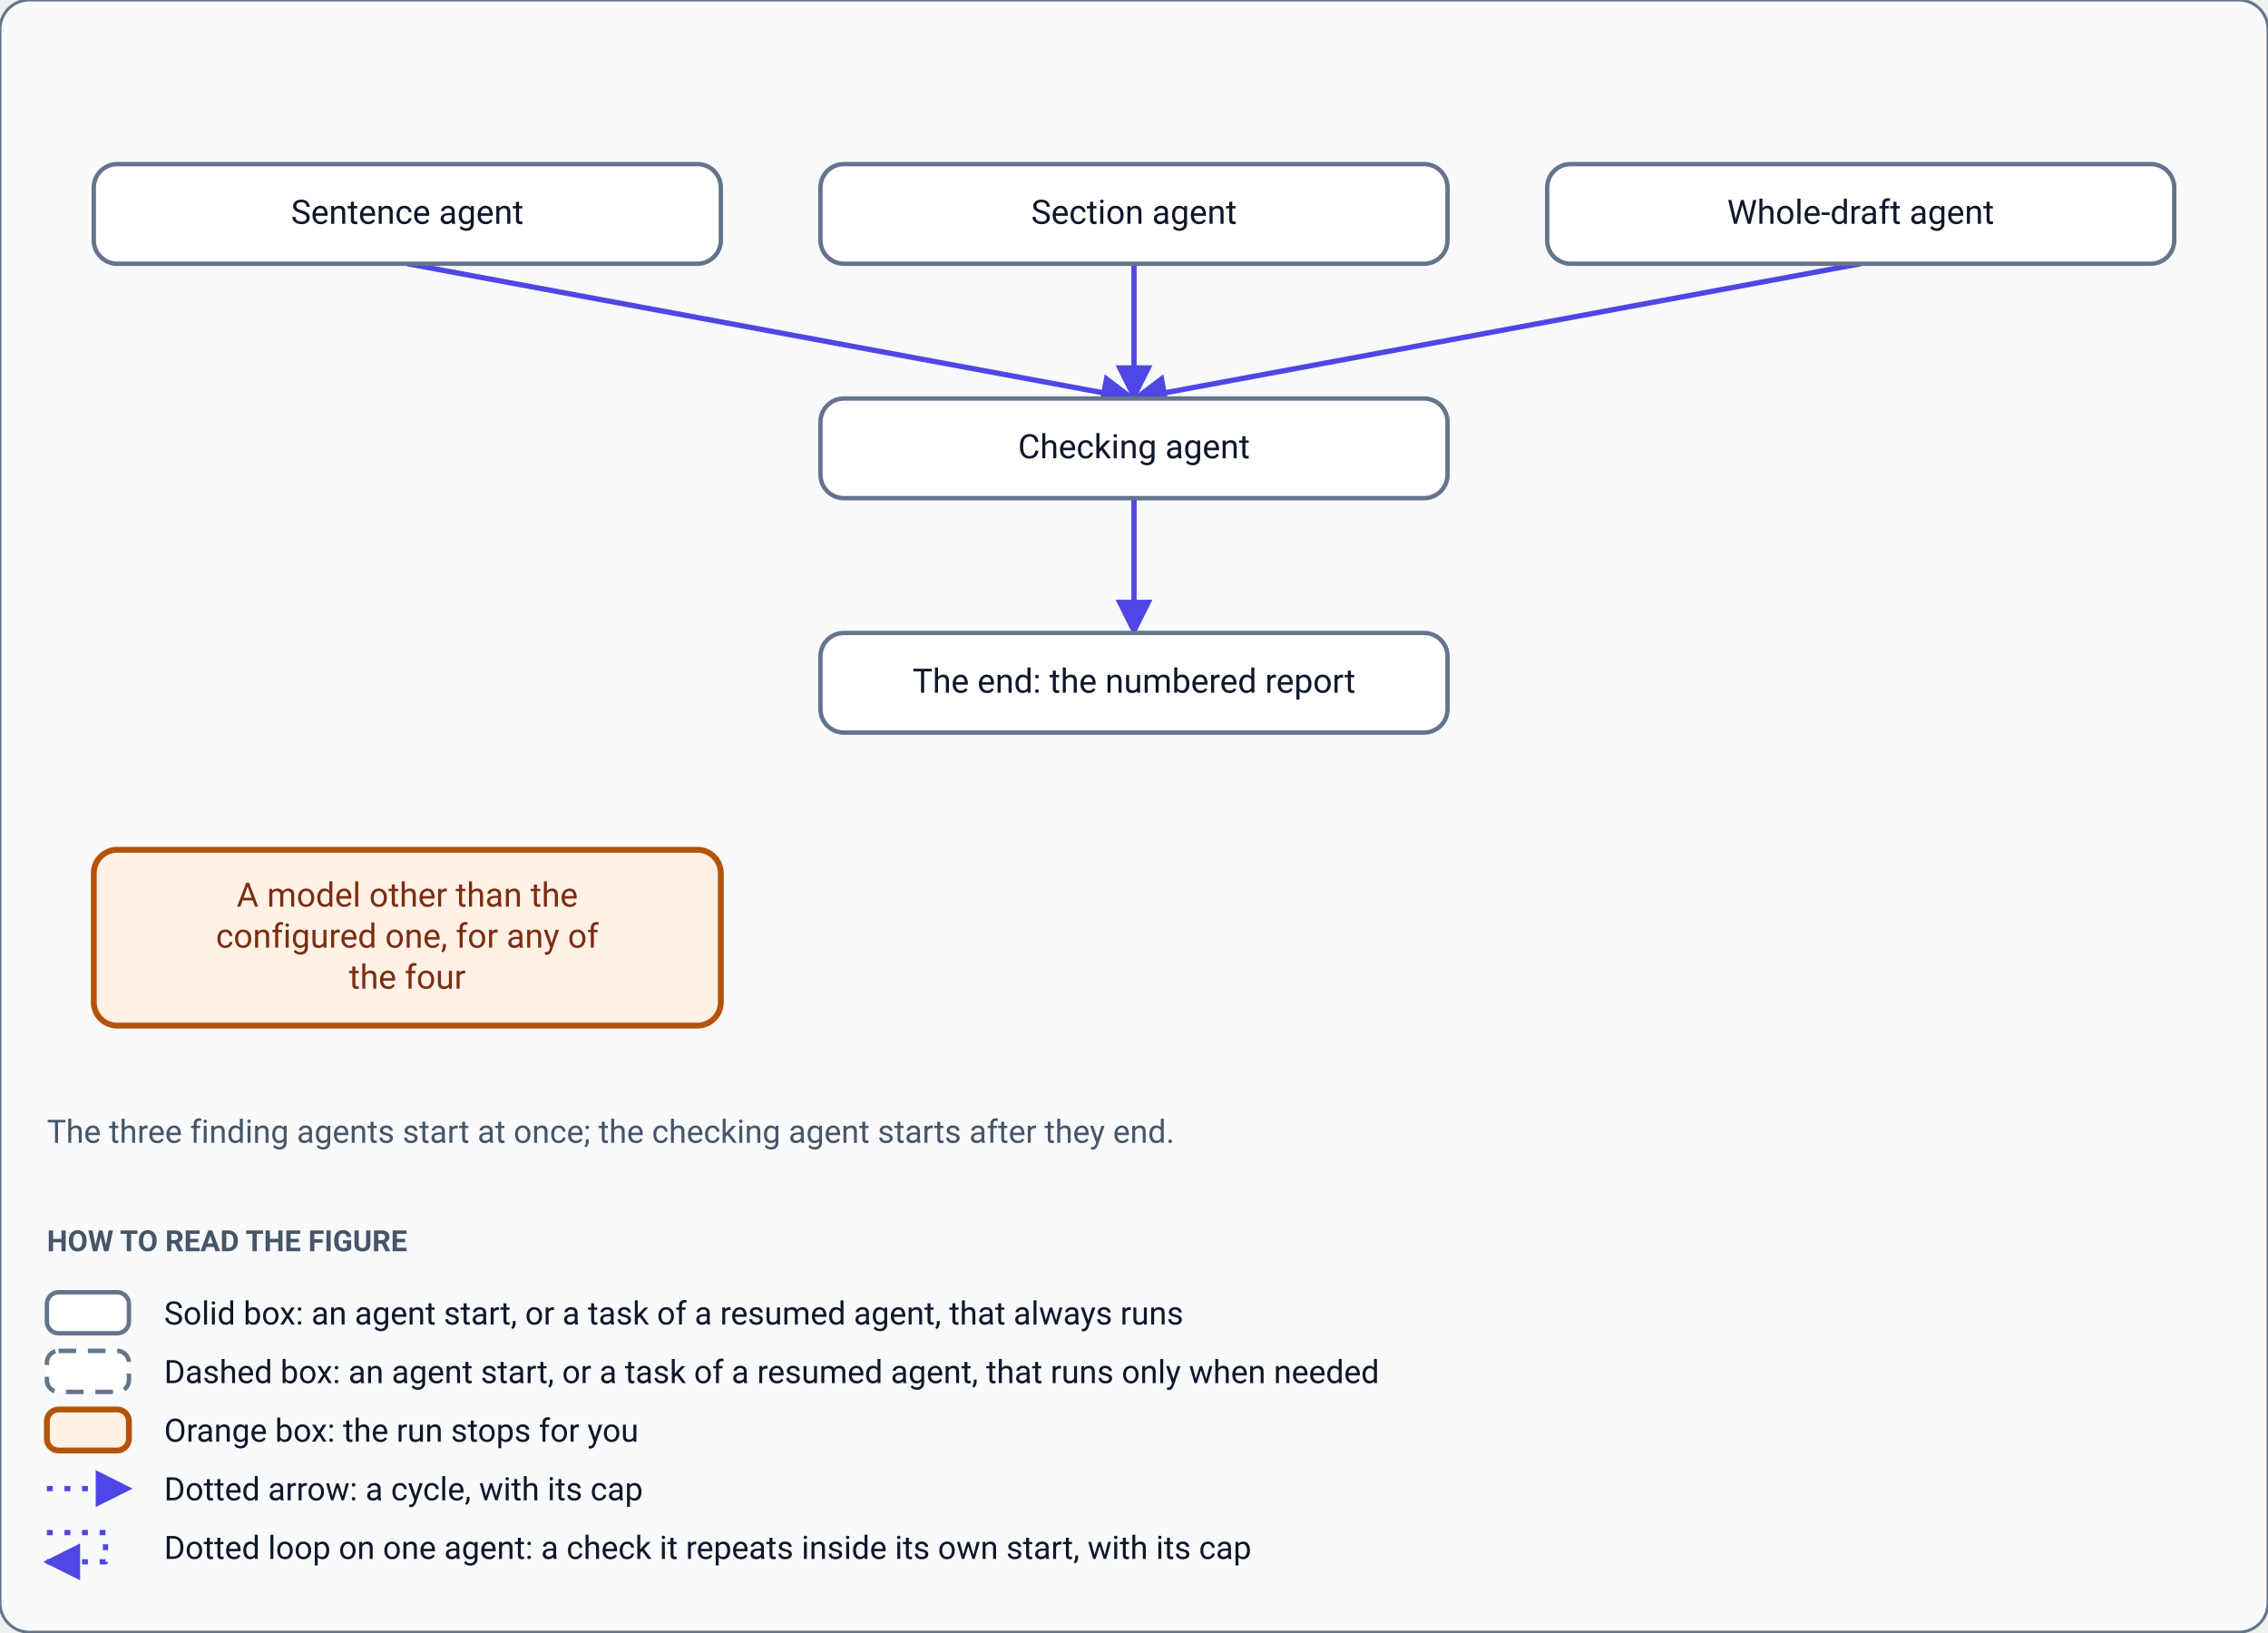
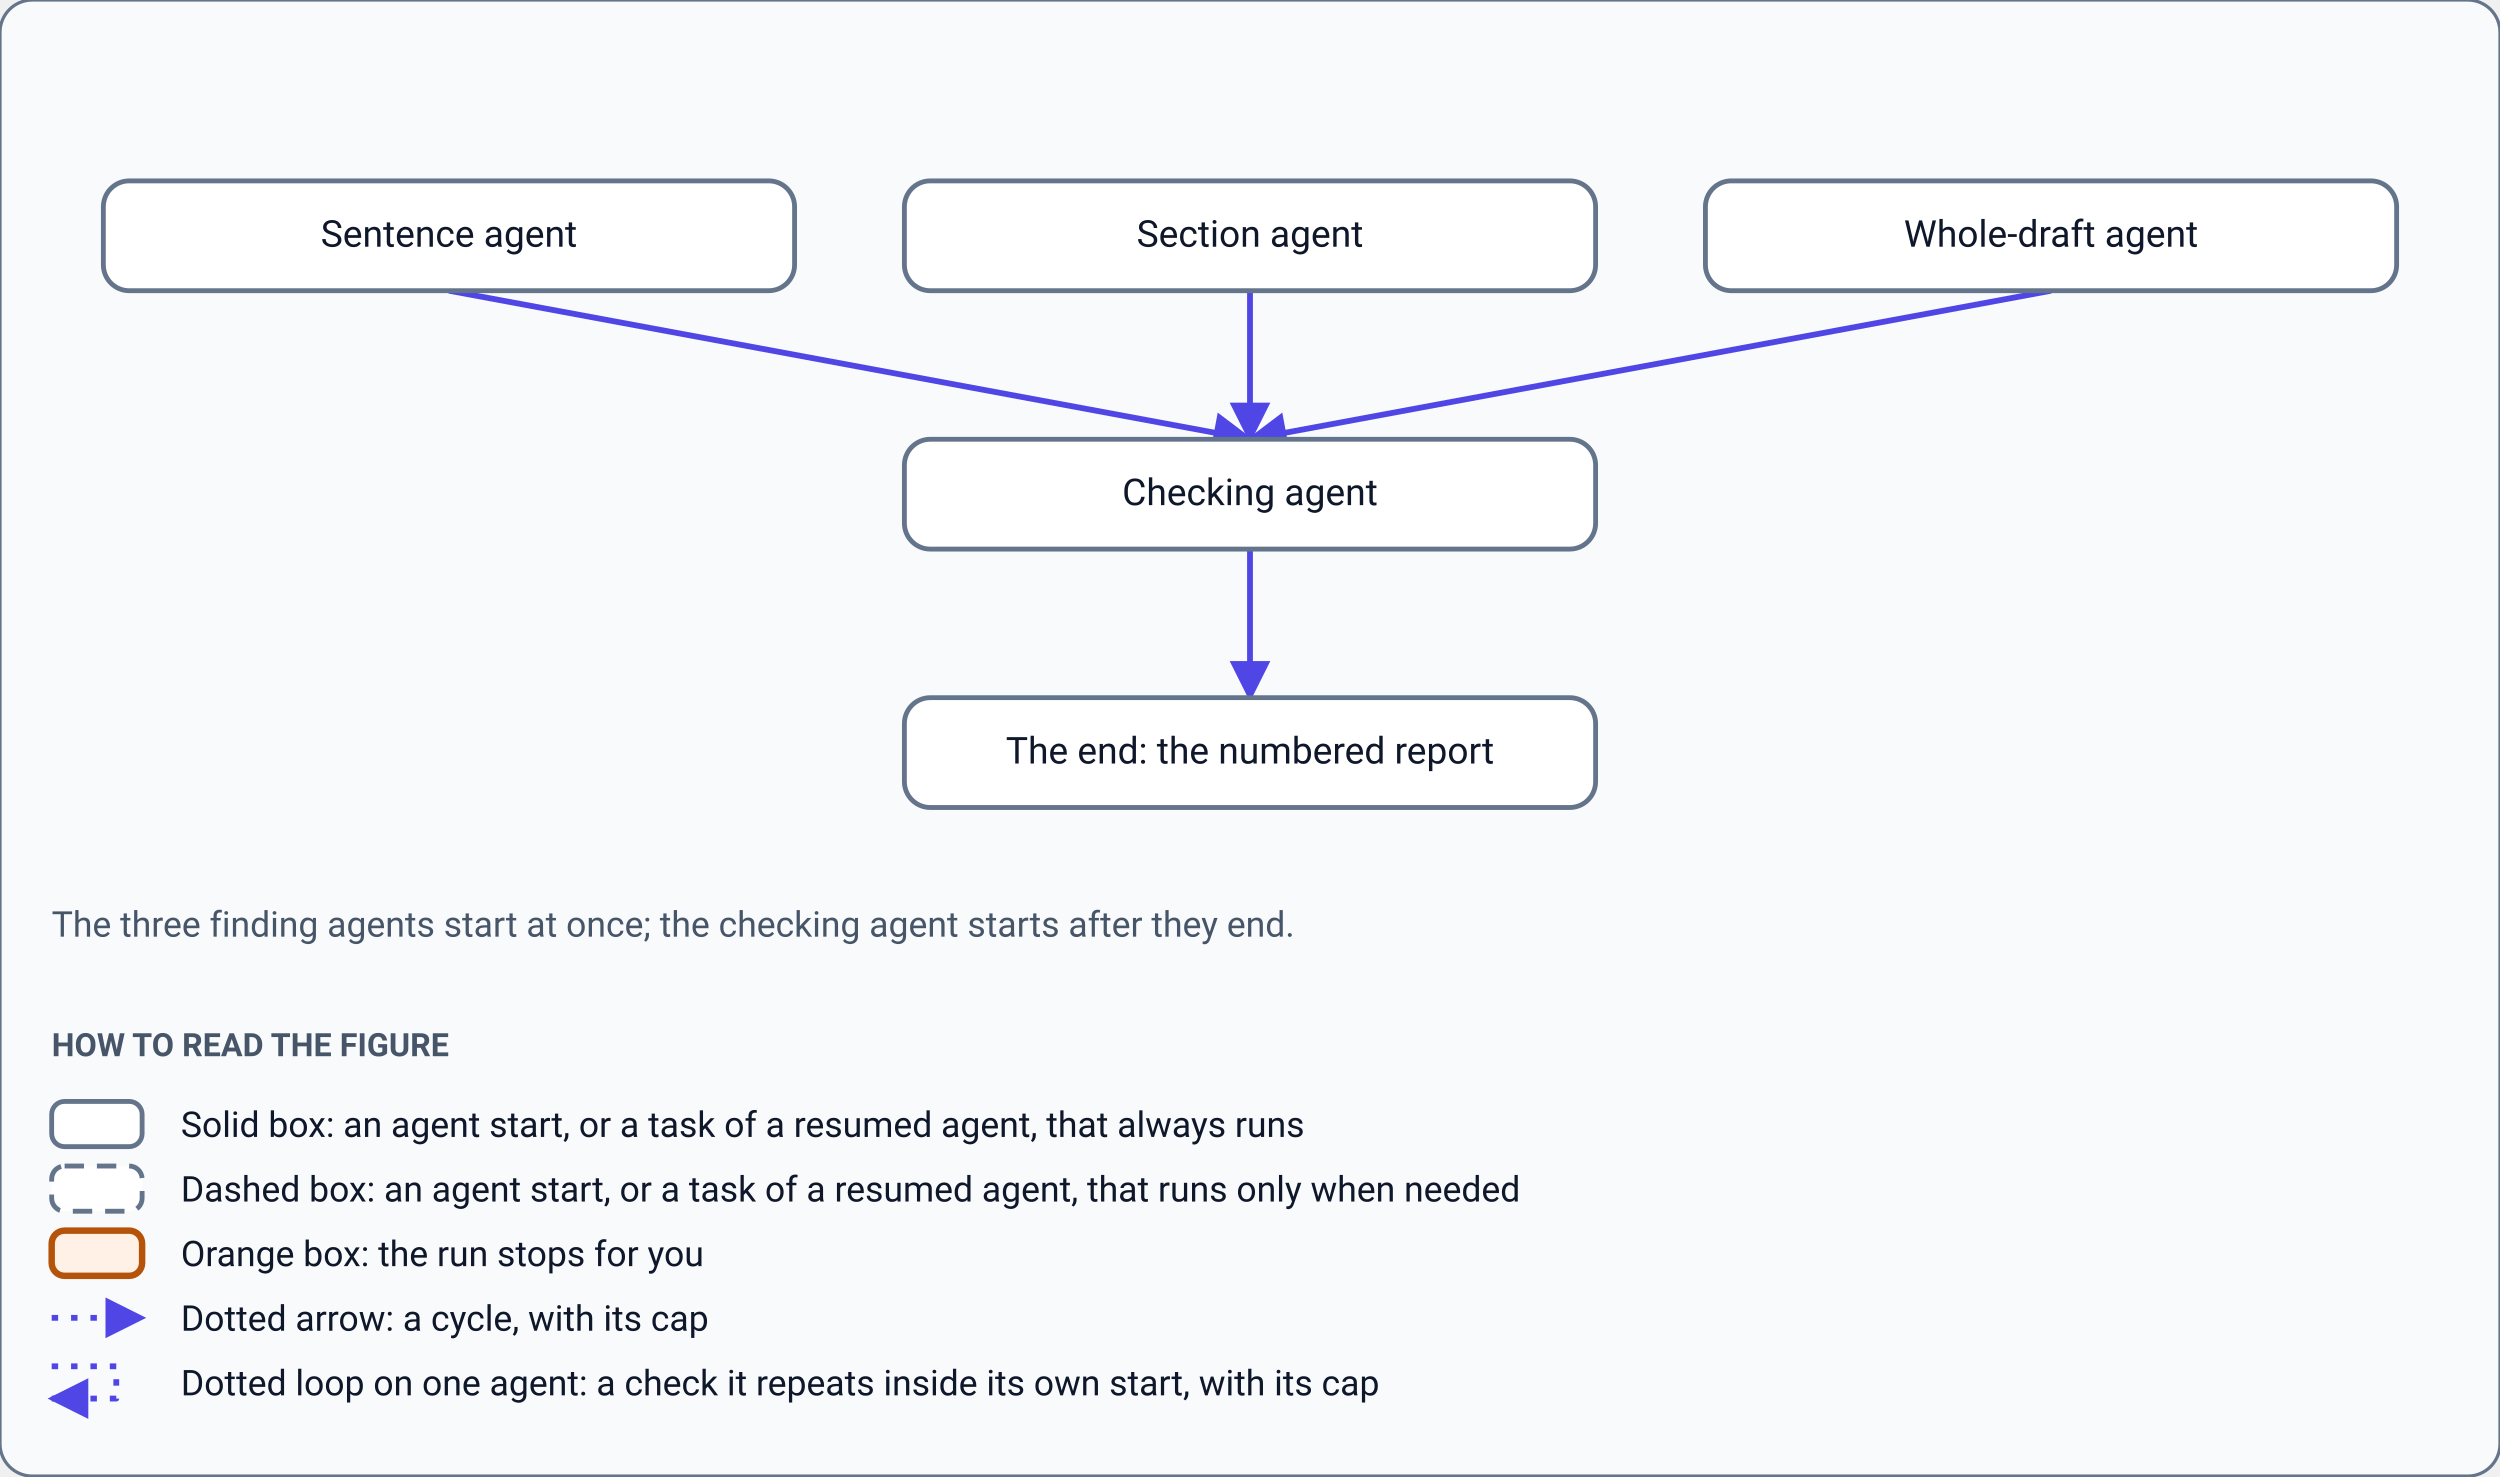
- <svg xmlns="http://www.w3.org/2000/svg" viewBox="0 0 774 557" width="774" height="557" role="img" aria-label="The writing skill. Boxes: Sentence agent (agent); Section agent (agent); Whole-draft agent (agent); Checking agent (agent); The end: the numbered report (agent); A model other than the configured one, for any of the four (stop).">
+ <svg xmlns="http://www.w3.org/2000/svg" viewBox="0 0 774 457" width="774" height="457" role="img" aria-label="The writing skill. Boxes: Sentence agent (agent); Section agent (agent); Whole-draft agent (agent); Checking agent (agent); The end: the numbered report (agent).">
  <defs>
    <marker id="arrow" viewBox="0 0 10 10" refX="9" refY="5" markerWidth="7" markerHeight="7" orient="auto">
      <path d="M0,0 L10,5 L0,10 z" fill="#4f46e5" />
    </marker>
  </defs>
-   <rect x="0" y="0" width="774" height="557" rx="10" fill="#f8fafc" stroke="#64748b" />
+   <rect x="0" y="0" width="774" height="457" rx="10" fill="#f8fafc" stroke="#64748b" />
  <path d="M139,90 L387,136" fill="none" stroke="#4f46e5" stroke-width="1.8" marker-end="url(#arrow)" stroke-linejoin="round" />
  <path d="M387,90 L387,136" fill="none" stroke="#4f46e5" stroke-width="1.8" marker-end="url(#arrow)" stroke-linejoin="round" />
  <path d="M635,90 L387,136" fill="none" stroke="#4f46e5" stroke-width="1.8" marker-end="url(#arrow)" stroke-linejoin="round" />
  <path d="M387,170 L387,216" fill="none" stroke="#4f46e5" stroke-width="1.8" marker-end="url(#arrow)" stroke-linejoin="round" />
  <rect x="32" y="56" width="214" height="34" rx="8" fill="#ffffff" stroke="#64748b" stroke-width="1.5" />
  <text x="139" y="76.4" font-family="ui-sans-serif, -apple-system, 'Segoe UI', Roboto, Helvetica, Arial, sans-serif" font-size="11.5" fill="#0f172a" font-weight="400" text-anchor="middle">Sentence agent</text>
  <rect x="280" y="56" width="214" height="34" rx="8" fill="#ffffff" stroke="#64748b" stroke-width="1.5" />
  <text x="387" y="76.4" font-family="ui-sans-serif, -apple-system, 'Segoe UI', Roboto, Helvetica, Arial, sans-serif" font-size="11.5" fill="#0f172a" font-weight="400" text-anchor="middle">Section agent</text>
  <rect x="528" y="56" width="214" height="34" rx="8" fill="#ffffff" stroke="#64748b" stroke-width="1.5" />
  <text x="635" y="76.4" font-family="ui-sans-serif, -apple-system, 'Segoe UI', Roboto, Helvetica, Arial, sans-serif" font-size="11.5" fill="#0f172a" font-weight="400" text-anchor="middle">Whole-draft agent</text>
  <rect x="280" y="136" width="214" height="34" rx="8" fill="#ffffff" stroke="#64748b" stroke-width="1.5" />
  <text x="387" y="156.4" font-family="ui-sans-serif, -apple-system, 'Segoe UI', Roboto, Helvetica, Arial, sans-serif" font-size="11.5" fill="#0f172a" font-weight="400" text-anchor="middle">Checking agent</text>
  <rect x="280" y="216" width="214" height="34" rx="8" fill="#ffffff" stroke="#64748b" stroke-width="1.5" />
  <text x="387" y="236.4" font-family="ui-sans-serif, -apple-system, 'Segoe UI', Roboto, Helvetica, Arial, sans-serif" font-size="11.5" fill="#0f172a" font-weight="400" text-anchor="middle">The end: the numbered report</text>
-   <rect x="32" y="290" width="214" height="60" rx="8" fill="#fff1e6" stroke="#b45309" stroke-width="2" />
-   <text x="139" y="309.4" font-family="ui-sans-serif, -apple-system, 'Segoe UI', Roboto, Helvetica, Arial, sans-serif" font-size="11.5" fill="#7c2d12" font-weight="400" text-anchor="middle">A model other than the</text>
-   <text x="139" y="323.4" font-family="ui-sans-serif, -apple-system, 'Segoe UI', Roboto, Helvetica, Arial, sans-serif" font-size="11.5" fill="#7c2d12" font-weight="400" text-anchor="middle">configured one, for any of</text>
-   <text x="139" y="337.4" font-family="ui-sans-serif, -apple-system, 'Segoe UI', Roboto, Helvetica, Arial, sans-serif" font-size="11.5" fill="#7c2d12" font-weight="400" text-anchor="middle">the four</text>
-   <text x="16" y="390" font-family="ui-sans-serif, -apple-system, 'Segoe UI', Roboto, Helvetica, Arial, sans-serif" font-size="11" fill="#475569" font-weight="400" text-anchor="start">The three finding agents start at once; the checking agent starts after they end.</text>
-   <text x="16" y="427" font-family="ui-sans-serif, -apple-system, 'Segoe UI', Roboto, Helvetica, Arial, sans-serif" font-size="10" fill="#475569" font-weight="700" text-anchor="start">HOW TO READ THE FIGURE</text>
-   <rect x="16" y="441" width="28" height="14" rx="4" fill="#ffffff" stroke="#64748b" stroke-width="1.5" />
-   <text x="56" y="452" font-family="ui-sans-serif, -apple-system, 'Segoe UI', Roboto, Helvetica, Arial, sans-serif" font-size="11" fill="#0f172a" font-weight="400" text-anchor="start">Solid box: an agent start, or a task of a resumed agent, that always runs</text>
-   <rect x="16" y="461" width="28" height="14" rx="4" fill="#ffffff" stroke="#64748b" stroke-width="1.5" stroke-dasharray="6 4" />
-   <text x="56" y="472" font-family="ui-sans-serif, -apple-system, 'Segoe UI', Roboto, Helvetica, Arial, sans-serif" font-size="11" fill="#0f172a" font-weight="400" text-anchor="start">Dashed box: an agent start, or a task of a resumed agent, that runs only when needed</text>
-   <rect x="16" y="481" width="28" height="14" rx="4" fill="#fff1e6" stroke="#b45309" stroke-width="2" />
-   <text x="56" y="492" font-family="ui-sans-serif, -apple-system, 'Segoe UI', Roboto, Helvetica, Arial, sans-serif" font-size="11" fill="#0f172a" font-weight="400" text-anchor="start">Orange box: the run stops for you</text>
-   <path d="M16,508 L44,508" fill="none" stroke="#4f46e5" stroke-width="1.8" stroke-dasharray="2 4" marker-end="url(#arrow)" stroke-linejoin="round" />
-   <text x="56" y="512" font-family="ui-sans-serif, -apple-system, 'Segoe UI', Roboto, Helvetica, Arial, sans-serif" font-size="11" fill="#0f172a" font-weight="400" text-anchor="start">Dotted arrow: a cycle, with its cap</text>
-   <path d="M16,523 L36,523 L36,533 L16,533" fill="none" stroke="#4f46e5" stroke-width="1.8" stroke-dasharray="2 4" marker-end="url(#arrow)" stroke-linejoin="round" />
-   <text x="56" y="532" font-family="ui-sans-serif, -apple-system, 'Segoe UI', Roboto, Helvetica, Arial, sans-serif" font-size="11" fill="#0f172a" font-weight="400" text-anchor="start">Dotted loop on one agent: a check it repeats inside its own start, with its cap</text>
+   <text x="16" y="290" font-family="ui-sans-serif, -apple-system, 'Segoe UI', Roboto, Helvetica, Arial, sans-serif" font-size="11" fill="#475569" font-weight="400" text-anchor="start">The three finding agents start at once; the checking agent starts after they end.</text>
+   <text x="16" y="327" font-family="ui-sans-serif, -apple-system, 'Segoe UI', Roboto, Helvetica, Arial, sans-serif" font-size="10" fill="#475569" font-weight="700" text-anchor="start">HOW TO READ THE FIGURE</text>
+   <rect x="16" y="341" width="28" height="14" rx="4" fill="#ffffff" stroke="#64748b" stroke-width="1.5" />
+   <text x="56" y="352" font-family="ui-sans-serif, -apple-system, 'Segoe UI', Roboto, Helvetica, Arial, sans-serif" font-size="11" fill="#0f172a" font-weight="400" text-anchor="start">Solid box: an agent start, or a task of a resumed agent, that always runs</text>
+   <rect x="16" y="361" width="28" height="14" rx="4" fill="#ffffff" stroke="#64748b" stroke-width="1.5" stroke-dasharray="6 4" />
+   <text x="56" y="372" font-family="ui-sans-serif, -apple-system, 'Segoe UI', Roboto, Helvetica, Arial, sans-serif" font-size="11" fill="#0f172a" font-weight="400" text-anchor="start">Dashed box: an agent start, or a task of a resumed agent, that runs only when needed</text>
+   <rect x="16" y="381" width="28" height="14" rx="4" fill="#fff1e6" stroke="#b45309" stroke-width="2" />
+   <text x="56" y="392" font-family="ui-sans-serif, -apple-system, 'Segoe UI', Roboto, Helvetica, Arial, sans-serif" font-size="11" fill="#0f172a" font-weight="400" text-anchor="start">Orange box: the run stops for you</text>
+   <path d="M16,408 L44,408" fill="none" stroke="#4f46e5" stroke-width="1.8" stroke-dasharray="2 4" marker-end="url(#arrow)" stroke-linejoin="round" />
+   <text x="56" y="412" font-family="ui-sans-serif, -apple-system, 'Segoe UI', Roboto, Helvetica, Arial, sans-serif" font-size="11" fill="#0f172a" font-weight="400" text-anchor="start">Dotted arrow: a cycle, with its cap</text>
+   <path d="M16,423 L36,423 L36,433 L16,433" fill="none" stroke="#4f46e5" stroke-width="1.8" stroke-dasharray="2 4" marker-end="url(#arrow)" stroke-linejoin="round" />
+   <text x="56" y="432" font-family="ui-sans-serif, -apple-system, 'Segoe UI', Roboto, Helvetica, Arial, sans-serif" font-size="11" fill="#0f172a" font-weight="400" text-anchor="start">Dotted loop on one agent: a check it repeats inside its own start, with its cap</text>
</svg>
